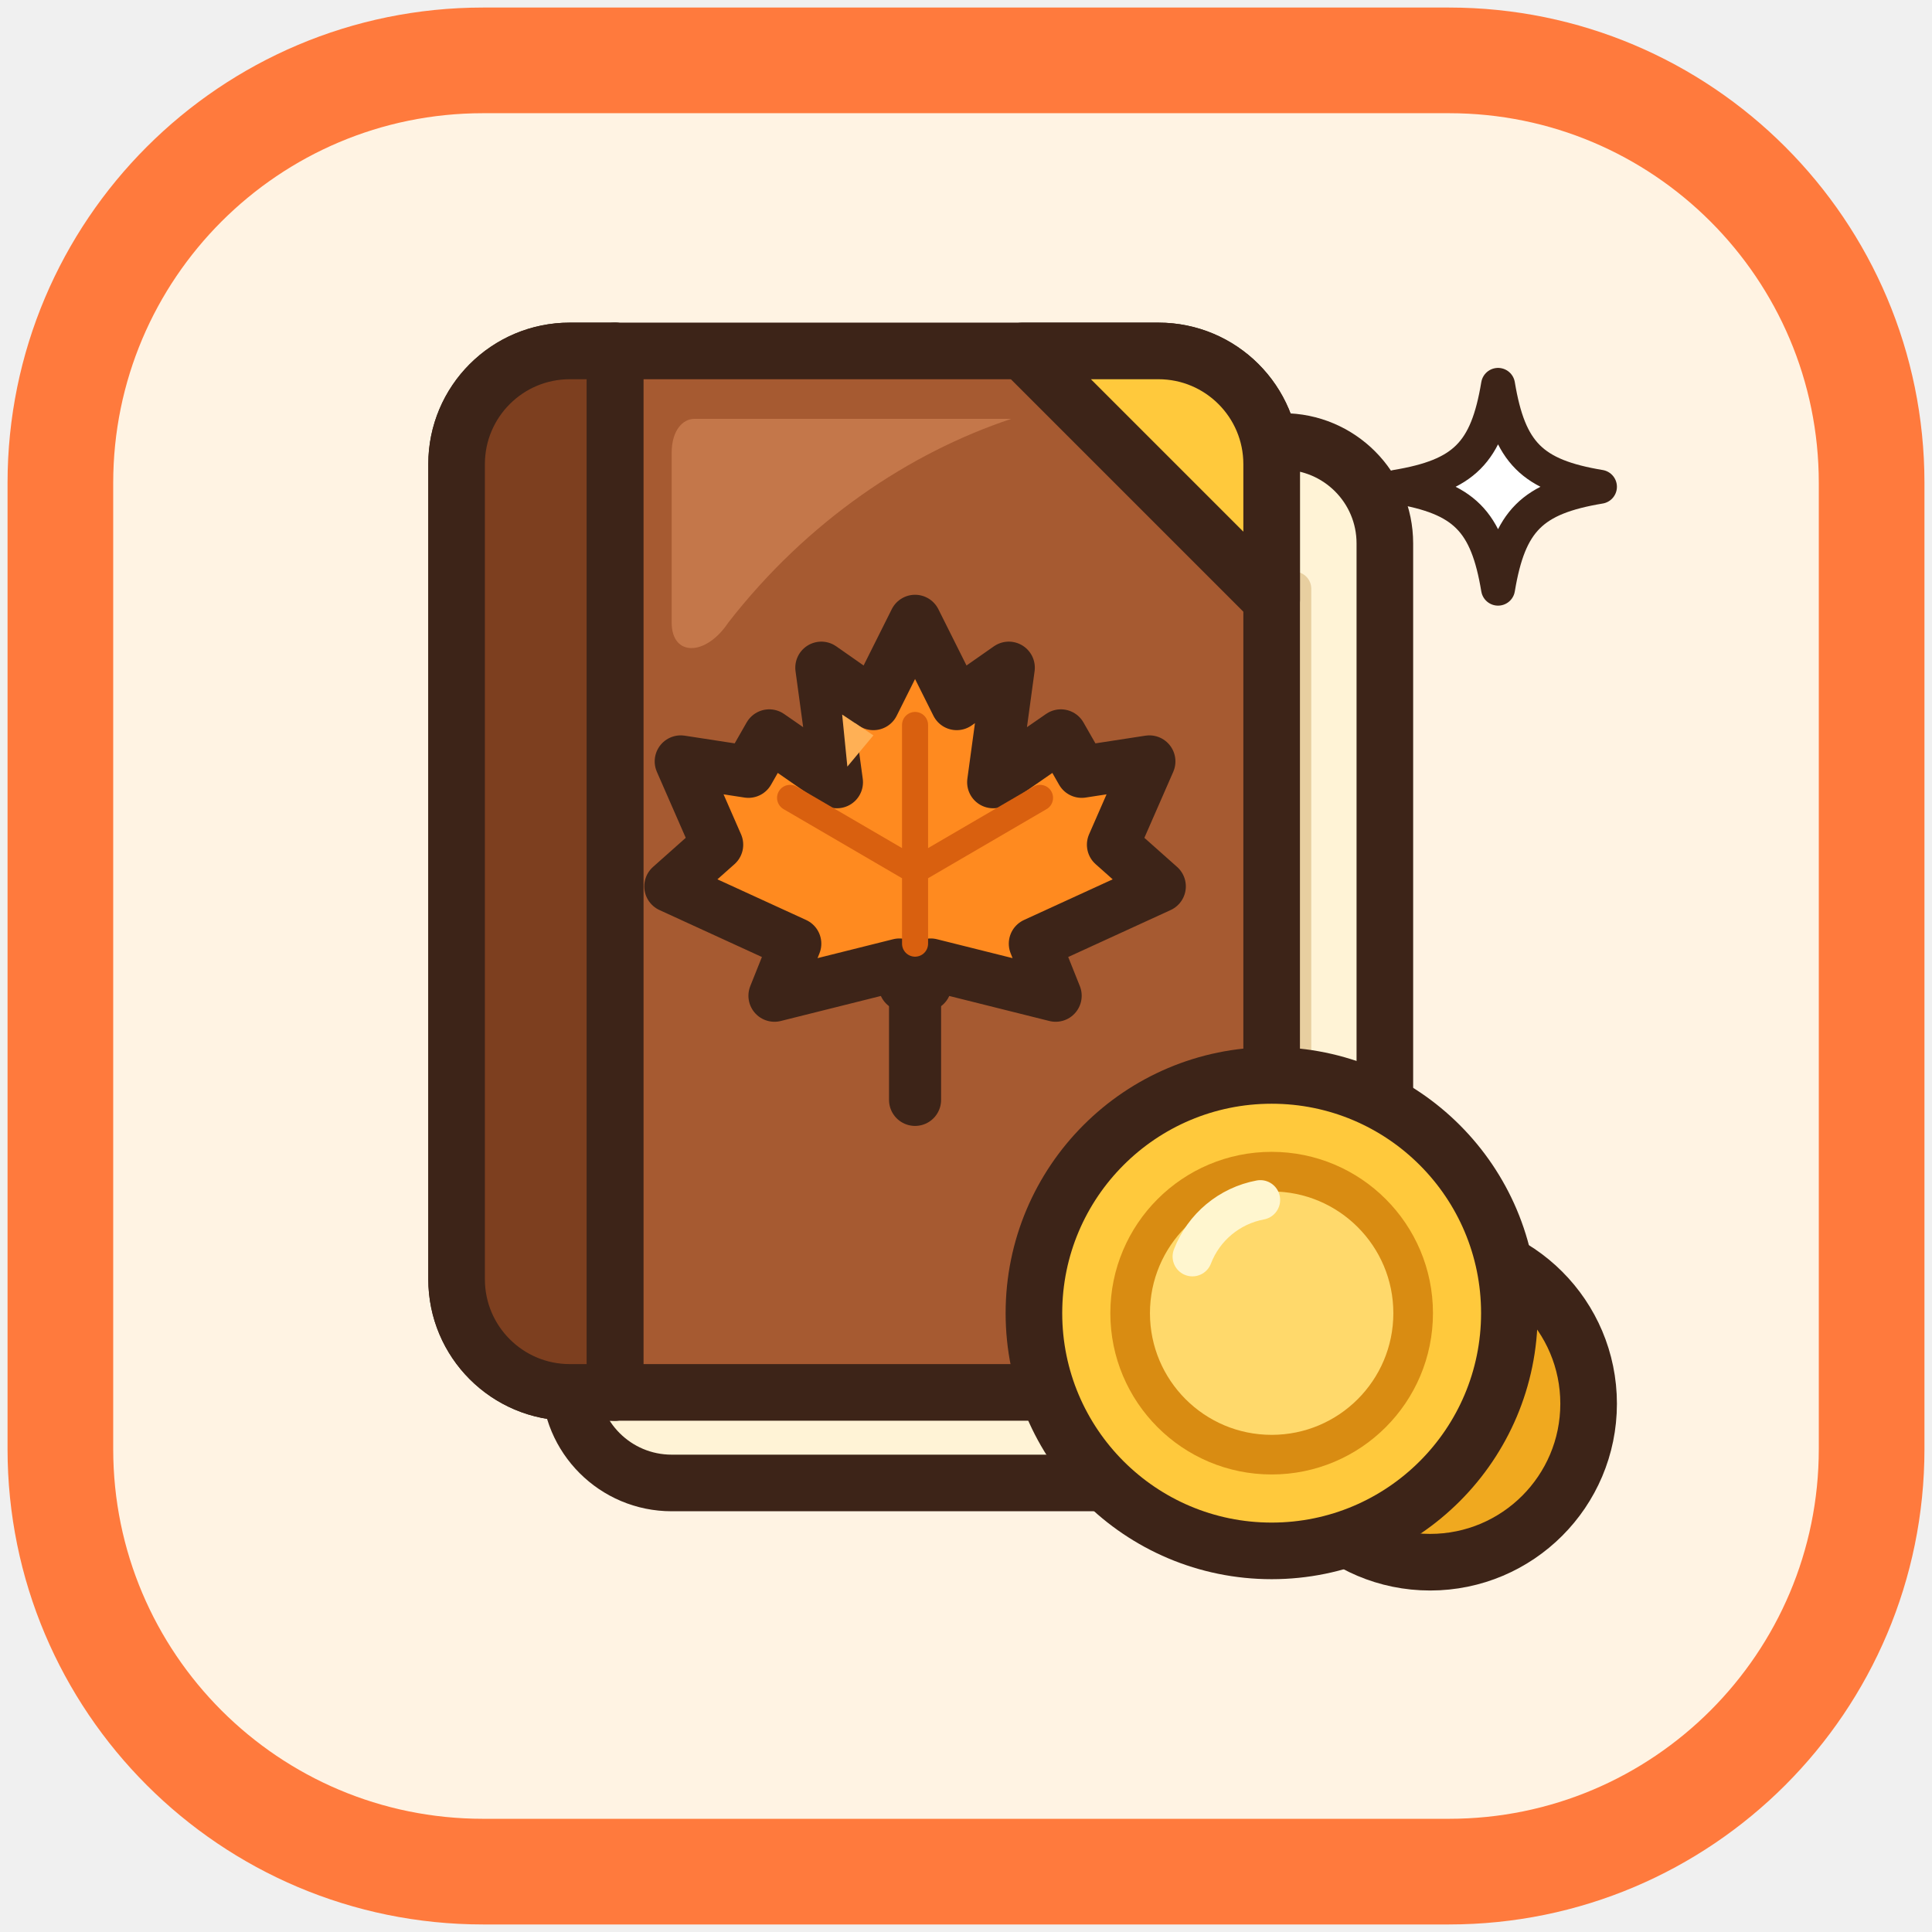
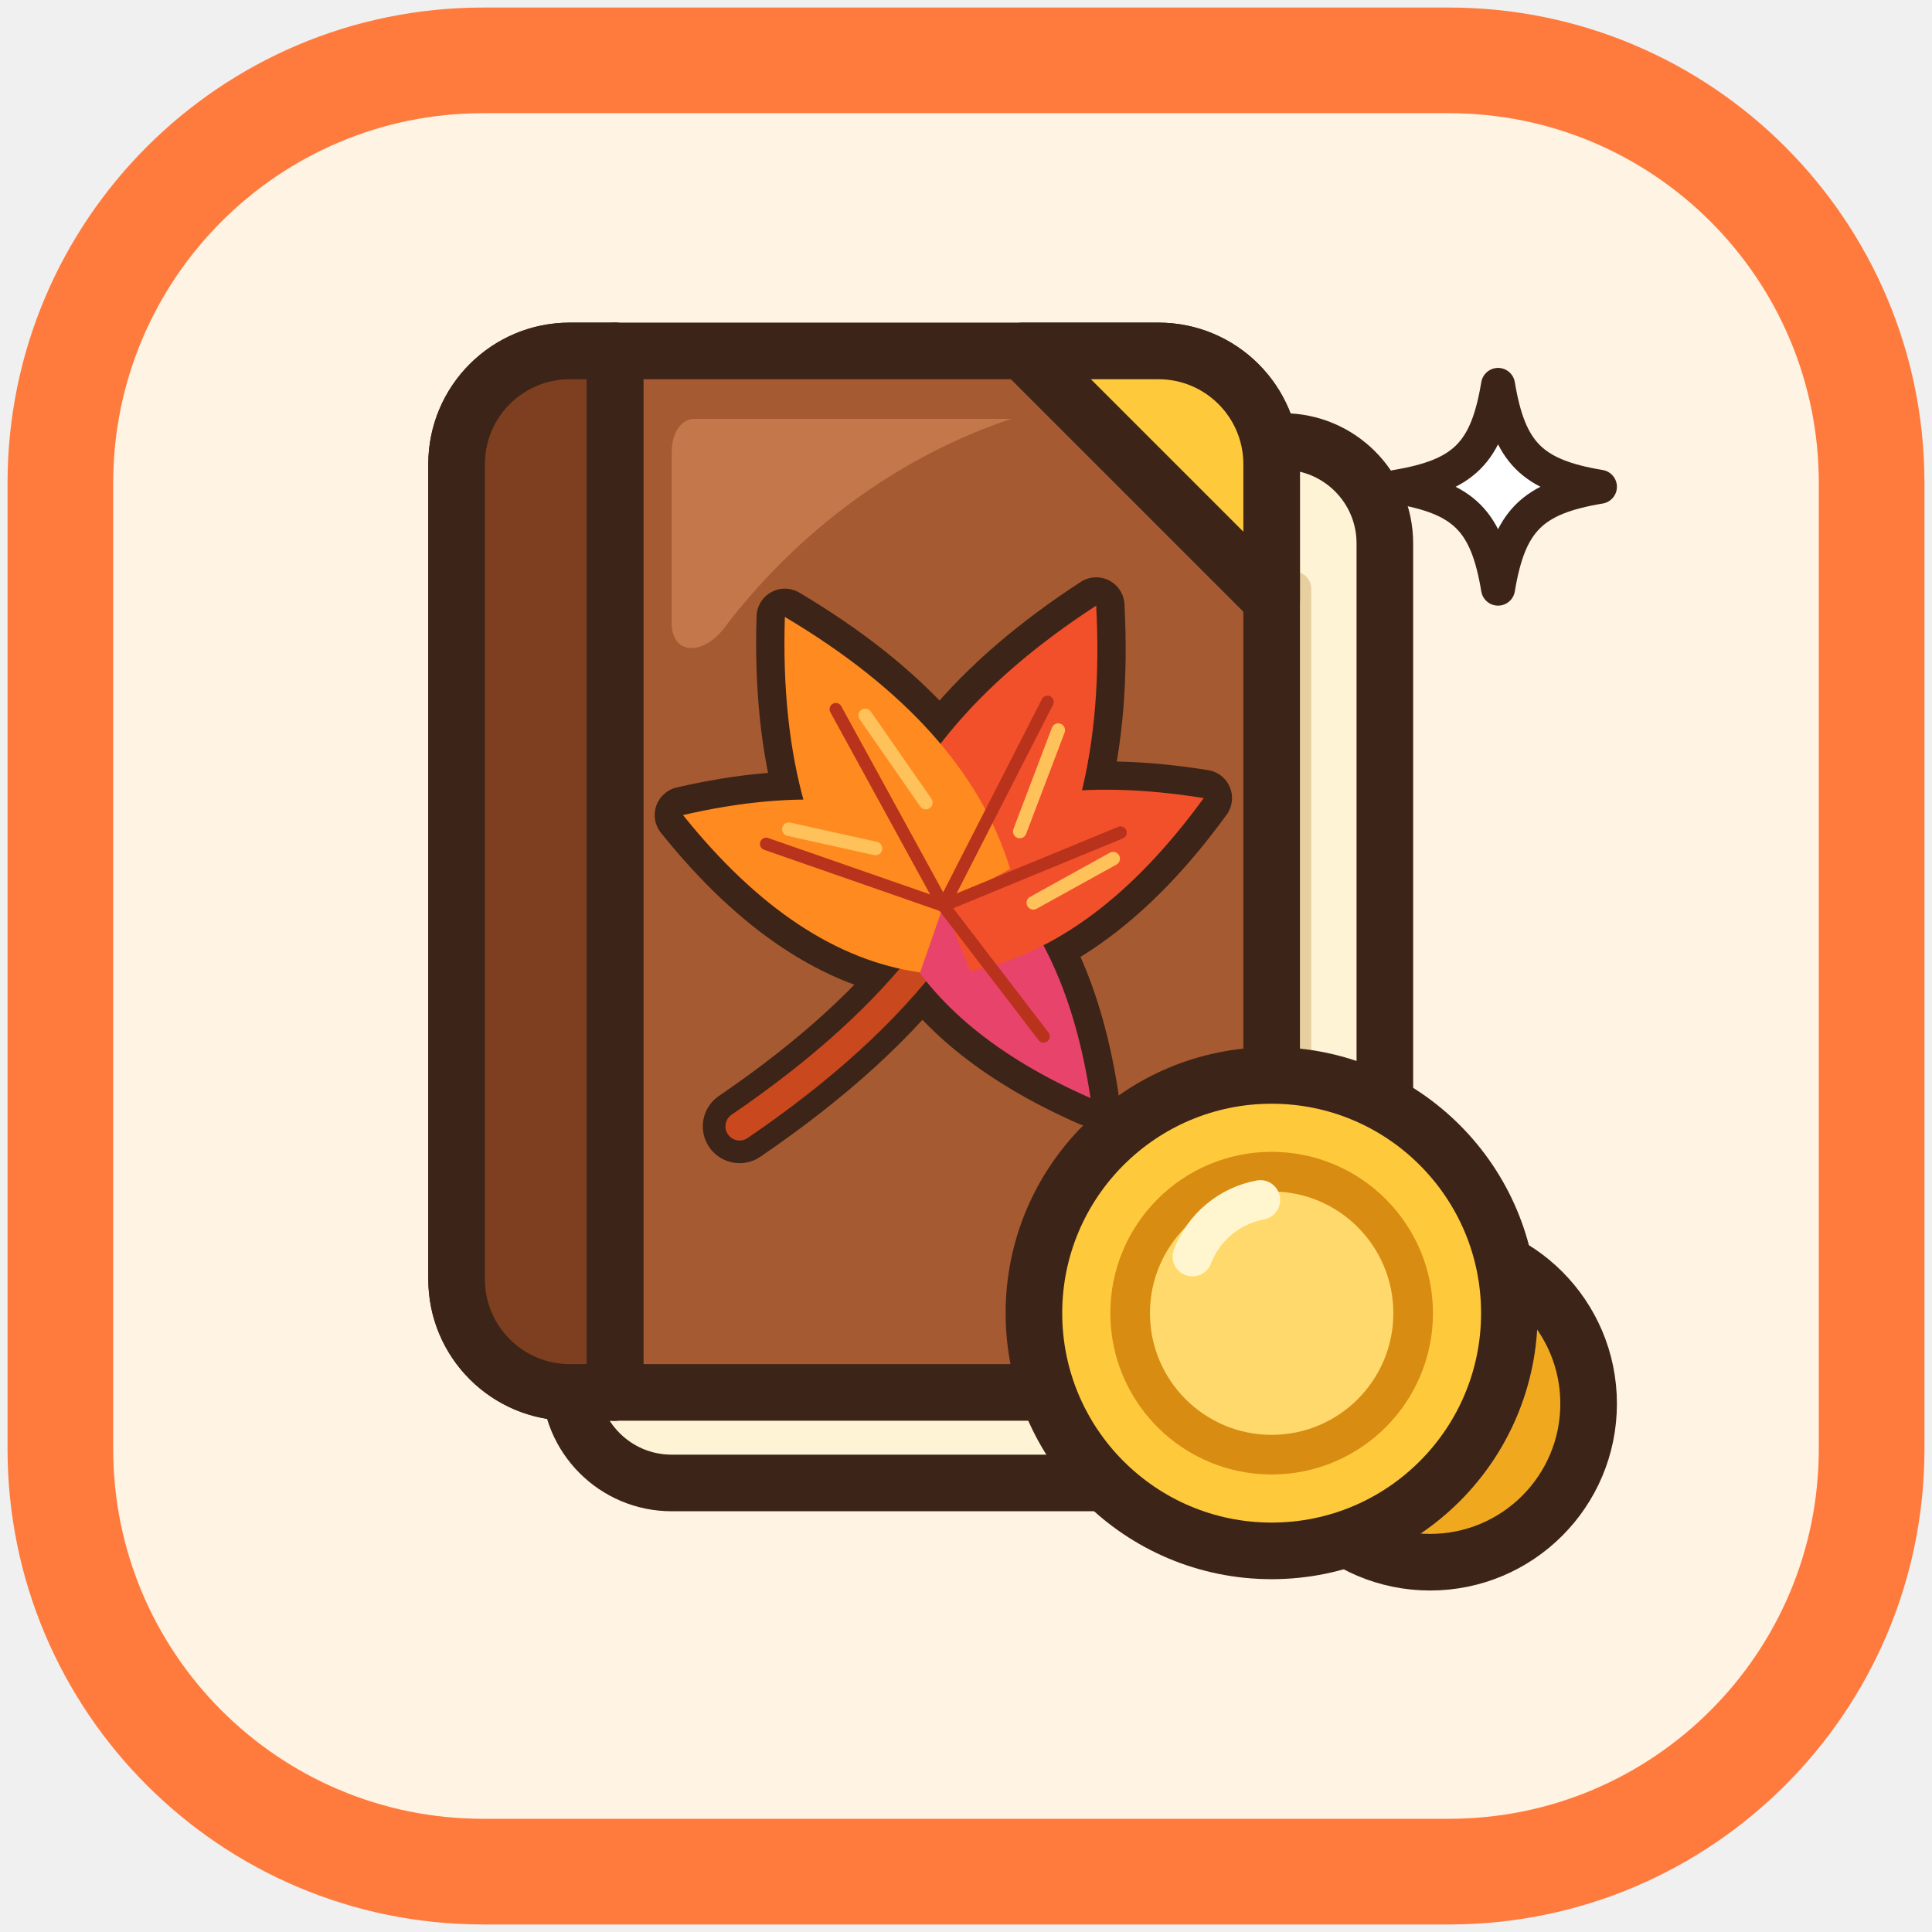
<svg xmlns="http://www.w3.org/2000/svg" viewBox="0 0 128 128" role="img" aria-label="메이플 수익 장부">
  <rect x="4" y="4" width="120" height="120" rx="28" fill="#fff3e3" stroke="#ff7a3d" stroke-width="7" />
  <g transform="translate(16 15) scale(.75)">
    <g stroke="#3d2418" stroke-width="5" stroke-linejoin="round" stroke-linecap="round">
      <rect x="29" y="19" width="72" height="92" rx="9" fill="#fff3d6" />
      <path d="M93 32v66M88 103H38" fill="none" stroke="#e8cfa0" stroke-width="3" />
      <rect x="19" y="11" width="72" height="92" rx="10" fill="#a65a31" />
      <path d="M29 11h4v92h-4a10 10 0 0 1-10-10V21a10 10 0 0 1 10-10z" fill="#7d3f1f" />
      <path d="M33 11v92" fill="none" />
      <path d="M91 33V21a10 10 0 0 0-10-10H69z" fill="#ffc93c" />
    </g>
    <path d="M40 17h28c-9 3-18 9-25 18-2 3-5 3-5 0V20c0-2 1-3 2-3z" fill="#c4774a" />
-     <g transform="translate(36.5 33) scale(.46)" stroke="#3d2418" stroke-width="10" stroke-linejoin="round" stroke-linecap="round">
-       <path d="M50 4 58 20 68 13 65 35 78 26 82 33 95 31 88 47 97 55 73 66 77 76 53 70 52 74 48 74 47 70 23 76 27 66 3 55 12 47 5 31 18 33 22 26 35 35 32 13 42 20z" fill="#ff8a1f" />
-       <path d="M50 96V70" fill="none" />
-       <path d="M50 66V24M50 52 74 38M50 52 26 38" fill="none" stroke="#d9600f" stroke-width="5" />
-       <path d="M42 26 36 22 37 32z" fill="#ffb055" stroke="none" />
+     <g transform="translate(37 32) scale(.5)">
+       <path d="M48 64 Q36 80 14 95" fill="none" stroke="#3d2418" stroke-width="13" stroke-linecap="round" />
+       <g fill="#3d2418" stroke="#3d2418" stroke-width="10" stroke-linejoin="round">
+         <path d="M42.1 62.1 Q51.4 79.2 76.0 90.0 Q72.0 63.4 57.9 49.9 Z" />
+         <path d="M54.8 67.6 Q77.1 63.0 96.0 37.0 Q64.3 31.9 45.2 44.4 Z" />
+         <path d="M62.0 62.1 Q79.0 40.7 77.0 3.0 Q45.3 23.6 38.0 49.9 Z" />
+         <path d="M54.1 44.2 Q34.8 32.9 4.0 40.0 Q23.8 64.7 45.9 67.8 Z" />
+         <path d="M61.8 49.5 Q54.0 24.0 22.0 5.0 Q20.8 42.1 38.2 62.5 Z" />
+       </g>
+       <path d="M48 64 Q36 80 14 95" fill="none" stroke="#c9481d" stroke-width="5" stroke-linecap="round" />
+       <path d="M42.1 62.1 Q51.4 79.2 76.0 90.0 Q72.0 63.4 57.9 49.9 Z" fill="#e8436a" />
+       <path d="M54.8 67.6 Q77.1 63.0 96.0 37.0 Q64.3 31.9 45.2 44.4 Z" fill="#f2502a" />
+       <path d="M62.0 62.1 Q79.0 40.7 77.0 3.0 Q45.3 23.6 38.0 49.9 Z" fill="#f2502a" />
+       <path d="M54.1 44.2 Q34.8 32.9 4.0 40.0 Q23.8 64.7 45.9 67.8 Z" fill="#ff8a1f" />
+       <path d="M61.8 49.5 Q54.0 24.0 22.0 5.0 Q20.8 42.1 38.2 62.5 Z" fill="#ff8a1f" />
+       <g fill="none" stroke="#b8321c" stroke-width="2.2" stroke-linecap="round">
+         <path d="M50.0 56.0 L67.7 79.1" />
+         <path d="M50.0 56.0 L81.3 43.1" />
+         <path d="M50.0 56.0 L68.4 20.0" />
+         <path d="M50.0 56.0 L18.7 45.1" />
+         <path d="M50.0 56.0 L31.0 21.3" />
+       </g>
+       <g fill="none" stroke="#ffc15a" stroke-width="2.4" stroke-linecap="round">
+         <path d="M65.9 55.5 L80.0 47.7" />
+         <path d="M63.5 42.9 L70.3 25.0" />
+         <path d="M38.0 45.9 L22.7 42.5" />
+         <path d="M46.9 37.8 L36.2 22.4" />
+       </g>
    </g>
    <g stroke="#3d2418" stroke-width="5" stroke-linejoin="round">
      <circle cx="105" cy="104" r="14" fill="#f0a91f" />
      <circle cx="91" cy="96" r="21" fill="#ffc93c" />
      <circle cx="91" cy="96" r="12.5" fill="#ffd96b" stroke="#d98c12" stroke-width="3.5" />
    </g>
    <path d="M84 91a8 8 0 0 1 6-5" fill="none" stroke="#fff6cf" stroke-width="3.5" stroke-linecap="round" />
    <path d="M111 14c1 6 3 8 9 9-6 1-8 3-9 9-1-6-3-8-9-9 6-1 8-3 9-9z" fill="#fff" stroke="#3d2418" stroke-width="3" stroke-linejoin="round" />
  </g>
</svg>
